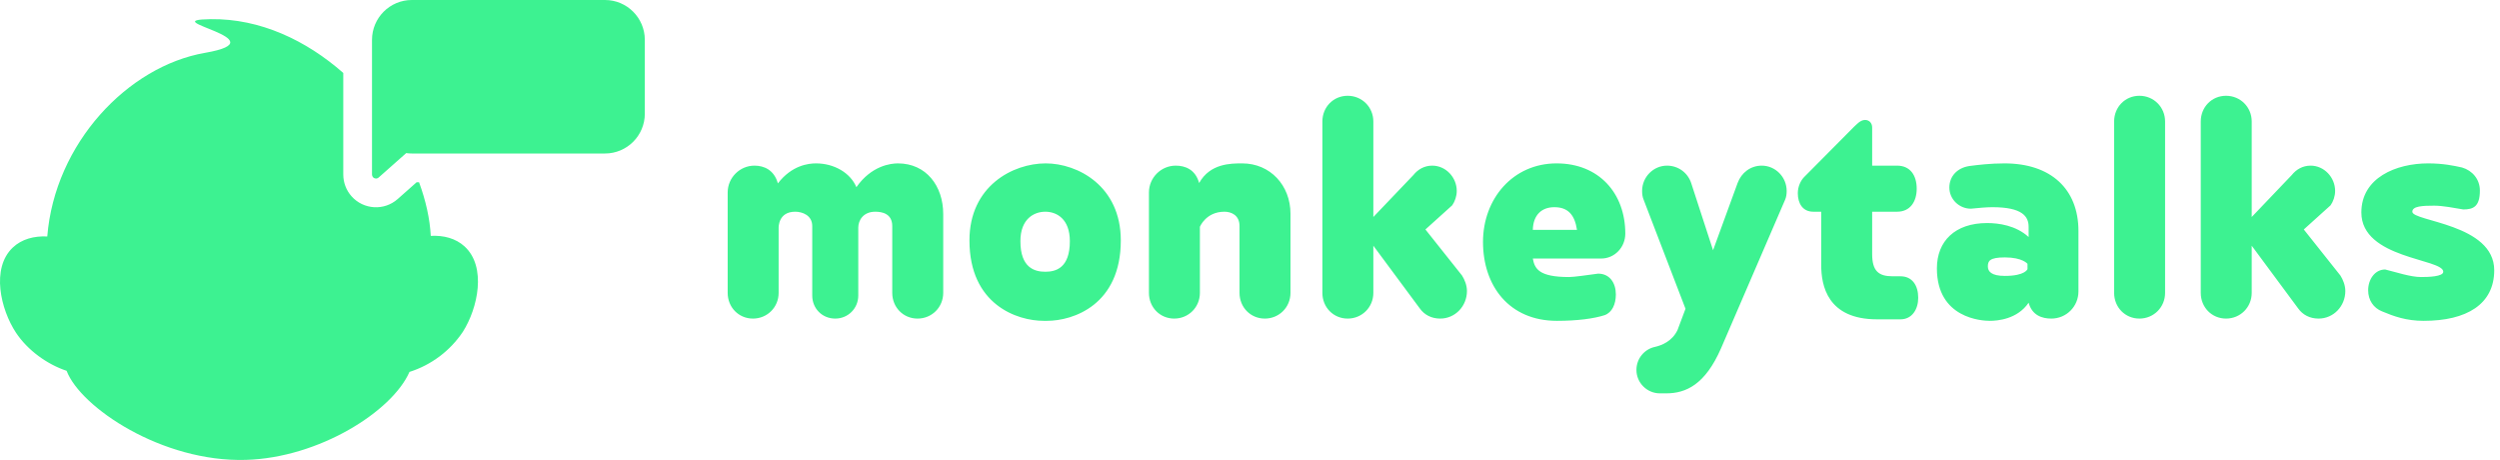
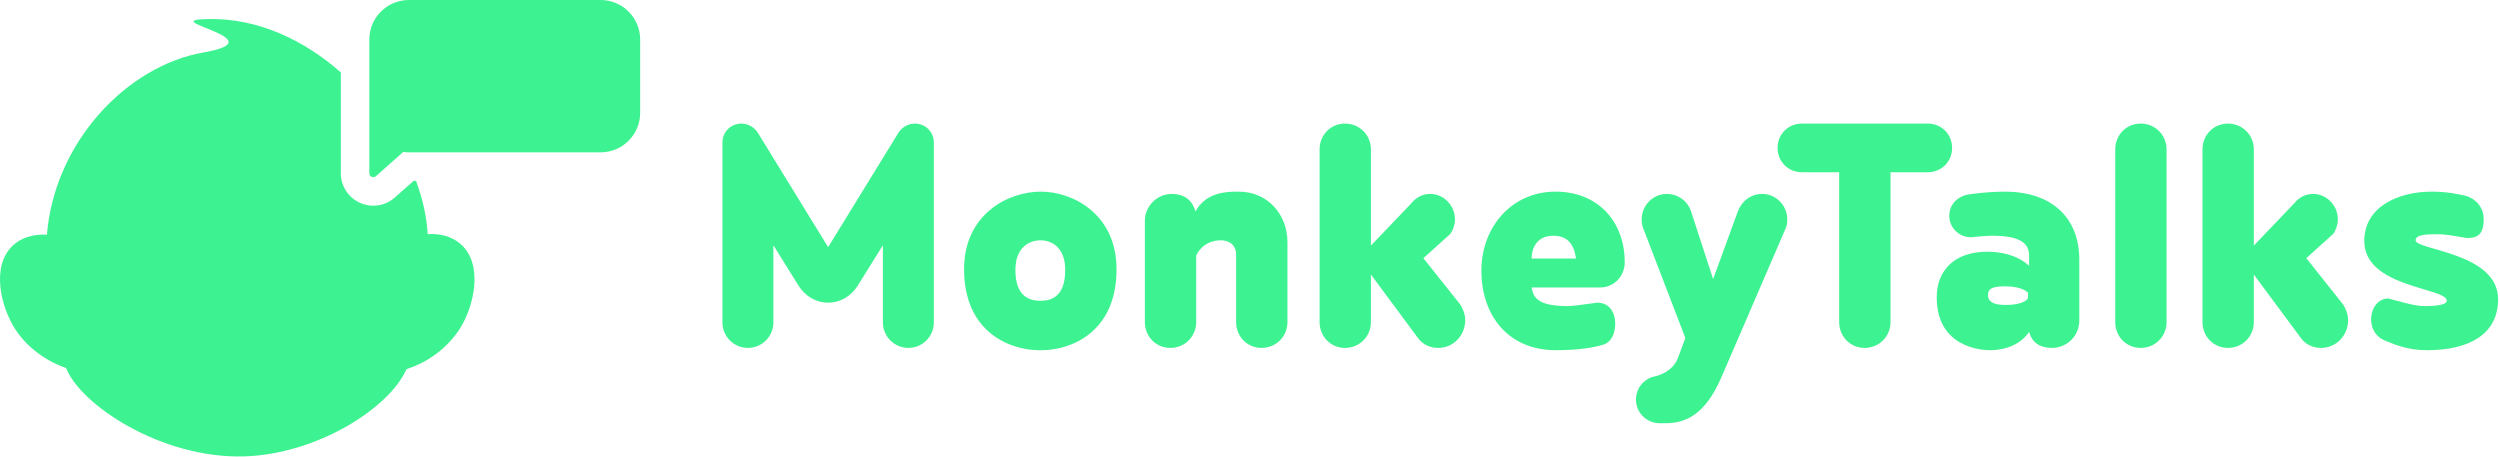
- <svg xmlns="http://www.w3.org/2000/svg" width="261px" height="48px" viewBox="0 0 261 48" version="1.1">
+ <svg xmlns="http://www.w3.org/2000/svg" width="263px" height="48px" viewBox="0 0 263 48" version="1.1">
  <g id="Page-1" stroke="none" stroke-width="1" fill="none" fill-rule="evenodd">
-     <g id="Desktop-HD-Copy-2" transform="translate(-250, -20)" fill="#3DF291">
-       <path d="M326,50.579 L326,40.092 C326,38.555 327.262,37.293 328.799,37.293 C329.785,37.293 330.849,37.727 331.243,39.146 C332.702,37.254 334.437,37.057 335.225,37.057 C337.117,37.057 338.813,38.042 339.443,39.54 C341.02,37.293 343.031,37.057 343.78,37.057 C346.737,37.057 348.511,39.422 348.511,42.339 L348.511,50.579 C348.511,52.077 347.328,53.26 345.83,53.26 C344.332,53.26 343.188,52.077 343.188,50.579 L343.188,43.601 C343.188,42.3 342.124,42.103 341.414,42.103 C340.153,42.103 339.64,43.01 339.64,43.759 L339.64,50.855 C339.64,52.195 338.576,53.26 337.236,53.26 C335.856,53.26 334.831,52.195 334.831,50.855 L334.831,43.601 C334.831,42.458 333.766,42.103 333.057,42.103 C331.283,42.103 331.322,43.719 331.322,43.798 L331.322,50.579 C331.322,52.077 330.139,53.26 328.641,53.26 C327.143,53.26 326,52.077 326,50.579 Z M359.332,53.496 L359.017,53.496 C356.218,53.496 351.251,51.801 351.251,45.099 C351.251,39.422 355.784,37.057 359.214,37.057 C362.565,37.057 367.059,39.422 367.059,45.099 C367.059,51.801 362.131,53.496 359.332,53.496 Z M359.175,48.371 C360.279,48.371 361.737,47.977 361.737,45.178 C361.737,42.852 360.357,42.103 359.175,42.103 C357.992,42.103 356.573,42.852 356.573,45.178 C356.573,47.977 358.071,48.371 359.175,48.371 Z M369.997,50.579 L369.997,40.092 C369.997,38.555 371.258,37.293 372.796,37.293 C373.781,37.293 374.846,37.688 375.24,39.107 C376.383,37.057 378.551,37.057 379.734,37.057 C382.691,37.057 384.78,39.383 384.78,42.3 L384.78,50.579 C384.78,52.077 383.598,53.26 382.1,53.26 C380.601,53.26 379.458,52.077 379.458,50.579 L379.458,43.601 C379.458,42.458 378.591,42.103 377.881,42.103 C375.95,42.103 375.319,43.68 375.319,43.68 L375.319,50.579 C375.319,52.077 374.136,53.26 372.638,53.26 C371.14,53.26 369.997,52.077 369.997,50.579 Z M393.434,42.655 L397.613,38.279 C398.086,37.688 398.756,37.293 399.584,37.293 C401.003,37.293 402.146,38.515 402.146,39.935 C402.146,40.487 401.949,41.038 401.673,41.433 L398.874,43.956 L402.698,48.765 C402.974,49.199 403.211,49.79 403.211,50.382 C403.211,51.959 401.989,53.26 400.412,53.26 C399.505,53.26 398.756,52.865 398.283,52.195 L393.434,45.651 L393.434,50.579 C393.434,52.077 392.251,53.26 390.753,53.26 C389.255,53.26 388.112,52.077 388.112,50.579 L388.112,32.681 C388.112,31.183 389.255,30 390.753,30 C392.251,30 393.434,31.183 393.434,32.681 L393.434,42.655 Z M410.09,43.995 L414.703,43.995 C414.466,42.418 413.757,41.63 412.337,41.63 C411.037,41.63 410.13,42.418 410.09,43.995 Z M417.581,52.905 C416.477,53.26 414.742,53.496 412.613,53.496 C407.607,53.496 404.887,49.83 404.887,45.257 C404.887,40.763 408.001,37.057 412.574,37.057 C416.989,37.057 419.749,40.171 419.749,44.389 C419.749,45.809 418.645,46.991 417.226,46.991 L410.09,46.991 C410.287,48.056 410.721,48.923 413.875,48.923 C414.387,48.923 415.728,48.726 416.911,48.568 C418.133,48.568 418.763,49.554 418.763,50.737 C418.763,51.762 418.369,52.629 417.581,52.905 Z M436.445,40.841 L429.743,56.374 C428.087,60.159 426.077,61.065 424.027,61.065 L423.356,61.065 C422.016,61.065 420.912,59.962 420.912,58.621 C420.912,57.438 421.74,56.453 422.844,56.216 C423.554,56.059 424.657,55.625 425.209,54.442 L426.037,52.235 L421.661,40.841 C421.543,40.565 421.504,40.25 421.504,39.935 C421.504,38.476 422.686,37.293 424.105,37.293 C425.288,37.293 426.274,38.042 426.629,39.107 L428.915,46.124 L431.478,39.107 C431.872,38.042 432.818,37.293 434.001,37.293 C435.42,37.293 436.603,38.476 436.603,39.935 C436.603,40.25 436.563,40.565 436.445,40.841 Z M448.489,53.338 L446.045,53.338 C440.841,53.338 440.21,49.79 440.21,47.662 L440.21,42.103 L439.382,42.103 C438.278,42.103 437.766,41.236 437.766,40.171 C437.766,39.462 438.081,38.831 438.436,38.476 L443.64,33.233 C443.837,33.075 444.271,32.523 444.783,32.523 C445.256,32.523 445.532,32.878 445.532,33.312 L445.532,37.293 L448.134,37.293 C449.514,37.293 450.184,38.318 450.184,39.698 C450.184,41.038 449.514,42.103 448.134,42.103 L445.532,42.103 L445.532,46.518 C445.532,48.292 446.202,48.844 447.661,48.844 L448.489,48.844 C449.711,48.844 450.342,49.79 450.342,51.091 C450.342,52.274 449.711,53.338 448.489,53.338 Z M455.842,41.788 C454.619,41.788 453.594,40.802 453.594,39.58 C453.594,38.437 454.383,37.53 455.684,37.333 C456.591,37.214 457.892,37.057 459.35,37.057 C464.199,37.057 467.077,39.737 467.077,44.113 L467.077,50.421 C467.077,51.998 465.816,53.26 464.239,53.26 C463.253,53.26 462.228,52.905 461.873,51.604 C460.691,53.338 458.601,53.496 457.813,53.496 C457.024,53.496 452.293,53.26 452.293,48.016 C452.293,45.178 454.186,43.286 457.537,43.286 C458.719,43.286 460.533,43.522 461.873,44.744 L461.873,43.68 C461.873,42.615 461.242,41.63 458.089,41.63 C457.458,41.63 456.63,41.709 455.842,41.788 Z M461.755,48.095 L461.755,47.543 C461.755,47.543 461.242,46.873 459.39,46.873 C457.773,46.873 457.616,47.267 457.616,47.819 C457.616,48.332 457.97,48.805 459.39,48.805 C461.518,48.805 461.755,48.095 461.755,48.095 Z M476.125,32.681 L476.125,50.579 C476.125,52.077 474.942,53.26 473.444,53.26 C471.946,53.26 470.803,52.077 470.803,50.579 L470.803,32.681 C470.803,31.183 471.946,30 473.444,30 C474.942,30 476.125,31.183 476.125,32.681 Z M485.173,42.655 L489.352,38.279 C489.825,37.688 490.495,37.293 491.323,37.293 C492.742,37.293 493.885,38.515 493.885,39.935 C493.885,40.487 493.688,41.038 493.412,41.433 L490.613,43.956 L494.437,48.765 C494.713,49.199 494.95,49.79 494.95,50.382 C494.95,51.959 493.728,53.26 492.151,53.26 C491.244,53.26 490.495,52.865 490.022,52.195 L485.173,45.651 L485.173,50.579 C485.173,52.077 483.99,53.26 482.492,53.26 C480.994,53.26 479.851,52.077 479.851,50.579 L479.851,32.681 C479.851,31.183 480.994,30 482.492,30 C483.99,30 485.173,31.183 485.173,32.681 L485.173,42.655 Z M507.151,37.49 C508.216,37.806 509.004,38.712 509.004,39.895 C509.004,41.59 508.295,41.866 507.27,41.866 C506.323,41.709 505.141,41.472 504.234,41.472 C503.051,41.472 501.948,41.512 501.948,42.103 C501.948,43.128 510.502,43.364 510.502,48.213 C510.502,51.762 507.624,53.496 503.13,53.496 C501.317,53.496 500.016,53.023 498.794,52.511 C497.887,52.156 497.335,51.328 497.335,50.303 C497.335,49.16 498.045,48.135 499.109,48.135 C500.252,48.411 501.75,48.923 502.854,48.923 C503.603,48.923 505.18,48.884 505.18,48.371 C505.18,46.991 496.625,47.031 496.625,42.182 C496.625,38.555 500.252,37.057 503.603,37.057 C505.141,37.057 506.284,37.293 507.151,37.49 Z M285.853,27.617 L285.853,38.223 C285.853,39.057 286.158,39.863 286.712,40.488 C287.963,41.9 290.122,42.031 291.534,40.78 L293.514,39.026 L293.766,39.026 C294.472,40.941 294.896,42.843 294.991,44.625 C296.324,44.555 297.593,44.875 298.526,45.733 C300.837,47.855 299.916,52.17 298.339,54.645 C297.009,56.631 295.043,58.107 292.765,58.83 C290.958,62.953 283.319,67.792 275.675,68.012 C266.94,68.266 258.413,62.537 256.957,58.713 C254.931,58.039 252.895,56.58 251.67,54.736 C250.06,52.303 249.054,48.014 251.327,45.851 C252.267,44.956 253.565,44.621 254.937,44.686 C255.722,34.975 263.336,26.924 271.408,25.518 C279.479,24.113 265.899,22.084 272,22 C277.182,21.929 281.988,24.22 285.853,27.617 Z M292.424,35.984 L289.545,38.534 C289.373,38.687 289.11,38.671 288.957,38.499 C288.89,38.423 288.853,38.324 288.853,38.223 L288.853,24.163 C288.853,21.864 290.716,20 293.015,20 L313.184,20 C315.483,20 317.346,21.864 317.346,24.163 L317.346,31.863 C317.346,34.162 315.483,36.026 313.184,36.026 L293.015,36.026 C292.814,36.026 292.617,36.011 292.424,35.984 Z" id="Combined-Shape" />
+     <g id="Desktop-HD-Copy" transform="translate(-250, -20)" fill="#3DF291">
+       <path d="M285.853,27.617 L285.853,38.223 C285.853,39.057 286.158,39.863 286.712,40.488 C287.963,41.9 290.122,42.031 291.534,40.78 L293.514,39.026 L293.766,39.026 C294.472,40.941 294.896,42.843 294.991,44.625 C296.324,44.555 297.593,44.875 298.526,45.733 C300.837,47.855 299.916,52.17 298.339,54.645 C297.009,56.631 295.043,58.107 292.765,58.83 C290.958,62.953 283.319,67.792 275.675,68.012 C266.94,68.266 258.413,62.537 256.957,58.713 C254.931,58.039 252.895,56.58 251.67,54.736 C250.06,52.303 249.054,48.014 251.327,45.851 C252.267,44.956 253.565,44.621 254.937,44.686 C255.722,34.975 263.336,26.924 271.408,25.518 C279.479,24.113 265.899,22.084 272,22 C277.182,21.929 281.988,24.22 285.853,27.617 Z M292.424,35.984 L289.545,38.534 C289.373,38.687 289.11,38.671 288.957,38.499 C288.89,38.423 288.853,38.324 288.853,38.223 L288.853,24.163 C288.853,21.864 290.716,20 293.015,20 L313.184,20 C315.483,20 317.346,21.864 317.346,24.163 L317.346,31.863 C317.346,34.162 315.483,36.026 313.184,36.026 L293.015,36.026 C292.814,36.026 292.617,36.011 292.424,35.984 Z M337.12,51.84 C335.8,51.84 334.68,51.12 334,50.04 L331.36,45.8 L331.36,53.92 C331.36,55.4 330.16,56.6 328.68,56.6 C327.2,56.6 326,55.4 326,53.92 L326,35 C326,33.88 326.88,33 328,33 C328.72,33 329.36,33.4 329.72,33.96 L337.12,46 L344.52,33.96 C344.88,33.4 345.52,33 346.24,33 C347.36,33 348.24,33.88 348.24,35 L348.24,53.92 C348.24,55.4 347.04,56.6 345.56,56.6 C344.08,56.6 342.88,55.4 342.88,53.92 L342.88,45.8 L340.24,50.04 C339.56,51.12 338.44,51.84 337.12,51.84 Z M359.62,56.84 L359.3,56.84 C356.46,56.84 351.42,55.12 351.42,48.32 C351.42,42.56 356.02,40.16 359.5,40.16 C362.9,40.16 367.46,42.56 367.46,48.32 C367.46,55.12 362.46,56.84 359.62,56.84 Z M359.46,51.64 C360.58,51.64 362.06,51.24 362.06,48.4 C362.06,46.04 360.66,45.28 359.46,45.28 C358.26,45.28 356.82,46.04 356.82,48.4 C356.82,51.24 358.34,51.64 359.46,51.64 Z M370.44,53.88 L370.44,43.24 C370.44,41.68 371.72,40.4 373.28,40.4 C374.28,40.4 375.36,40.8 375.76,42.24 C376.92,40.16 379.12,40.16 380.32,40.16 C383.32,40.16 385.44,42.52 385.44,45.48 L385.44,53.88 C385.44,55.4 384.24,56.6 382.72,56.6 C381.2,56.6 380.04,55.4 380.04,53.88 L380.04,46.8 C380.04,45.64 379.16,45.28 378.44,45.28 C376.48,45.28 375.84,46.88 375.84,46.88 L375.84,53.88 C375.84,55.4 374.64,56.6 373.12,56.6 C371.6,56.6 370.44,55.4 370.44,53.88 Z M394.221,45.84 L398.461,41.4 C398.941,40.8 399.621,40.4 400.461,40.4 C401.901,40.4 403.061,41.64 403.061,43.08 C403.061,43.64 402.861,44.2 402.581,44.6 L399.741,47.16 L403.621,52.04 C403.901,52.48 404.141,53.08 404.141,53.68 C404.141,55.28 402.901,56.6 401.301,56.6 C400.381,56.6 399.621,56.2 399.141,55.52 L394.221,48.88 L394.221,53.88 C394.221,55.4 393.021,56.6 391.501,56.6 C389.981,56.6 388.821,55.4 388.821,53.88 L388.821,35.72 C388.821,34.2 389.981,33 391.501,33 C393.021,33 394.221,34.2 394.221,35.72 L394.221,45.84 Z M411.121,47.2 L415.801,47.2 C415.561,45.6 414.841,44.8 413.401,44.8 C412.081,44.8 411.161,45.6 411.121,47.2 Z M418.721,56.24 C417.601,56.6 415.841,56.84 413.681,56.84 C408.601,56.84 405.841,53.12 405.841,48.48 C405.841,43.92 409.001,40.16 413.641,40.16 C418.121,40.16 420.921,43.32 420.921,47.6 C420.921,49.04 419.801,50.24 418.361,50.24 L411.121,50.24 C411.321,51.32 411.761,52.2 414.961,52.2 C415.481,52.2 416.841,52 418.041,51.84 C419.281,51.84 419.921,52.84 419.921,54.04 C419.921,55.08 419.521,55.96 418.721,56.24 Z M437.861,44 L431.061,59.76 C429.381,63.6 427.341,64.52 425.261,64.52 L424.581,64.52 C423.221,64.52 422.101,63.4 422.101,62.04 C422.101,60.84 422.941,59.84 424.061,59.6 C424.781,59.44 425.901,59 426.461,57.8 L427.301,55.56 L422.861,44 C422.741,43.72 422.701,43.4 422.701,43.08 C422.701,41.6 423.901,40.4 425.341,40.4 C426.541,40.4 427.541,41.16 427.901,42.24 L430.221,49.36 L432.821,42.24 C433.221,41.16 434.181,40.4 435.381,40.4 C436.821,40.4 438.021,41.6 438.021,43.08 C438.021,43.4 437.981,43.72 437.861,44 Z M448.881,38.12 L448.881,53.88 C448.881,55.4 447.681,56.6 446.161,56.6 C444.641,56.6 443.481,55.4 443.481,53.88 L443.481,38.12 L439.561,38.12 C438.121,38.12 437.001,37 437.001,35.56 C437.001,34.12 438.121,33 439.561,33 L452.801,33 C454.241,33 455.361,34.12 455.361,35.56 C455.361,37 454.241,38.12 452.801,38.12 L448.881,38.12 Z M457.342,44.96 C456.102,44.96 455.062,43.96 455.062,42.72 C455.062,41.56 455.862,40.64 457.182,40.44 C458.102,40.32 459.422,40.16 460.902,40.16 C465.822,40.16 468.742,42.88 468.742,47.32 L468.742,53.72 C468.742,55.32 467.462,56.6 465.862,56.6 C464.862,56.6 463.822,56.24 463.462,54.92 C462.262,56.68 460.142,56.84 459.342,56.84 C458.542,56.84 453.742,56.6 453.742,51.28 C453.742,48.4 455.662,46.48 459.062,46.48 C460.262,46.48 462.102,46.72 463.462,47.96 L463.462,46.88 C463.462,45.8 462.822,44.8 459.622,44.8 C458.982,44.8 458.142,44.88 457.342,44.96 Z M463.342,51.36 L463.342,50.8 C463.342,50.8 462.822,50.12 460.942,50.12 C459.302,50.12 459.142,50.52 459.142,51.08 C459.142,51.6 459.502,52.08 460.942,52.08 C463.102,52.08 463.342,51.36 463.342,51.36 Z M477.922,35.72 L477.922,53.88 C477.922,55.4 476.722,56.6 475.202,56.6 C473.682,56.6 472.522,55.4 472.522,53.88 L472.522,35.72 C472.522,34.2 473.682,33 475.202,33 C476.722,33 477.922,34.2 477.922,35.72 Z M487.102,45.84 L491.342,41.4 C491.822,40.8 492.502,40.4 493.342,40.4 C494.782,40.4 495.942,41.64 495.942,43.08 C495.942,43.64 495.742,44.2 495.462,44.6 L492.622,47.16 L496.502,52.04 C496.782,52.48 497.022,53.08 497.022,53.68 C497.022,55.28 495.782,56.6 494.182,56.6 C493.262,56.6 492.502,56.2 492.022,55.52 L487.102,48.88 L487.102,53.88 C487.102,55.4 485.902,56.6 484.382,56.6 C482.862,56.6 481.702,55.4 481.702,53.88 L481.702,35.72 C481.702,34.2 482.862,33 484.382,33 C485.902,33 487.102,34.2 487.102,35.72 L487.102,45.84 Z M509.402,40.6 C510.482,40.92 511.282,41.84 511.282,43.04 C511.282,44.76 510.562,45.04 509.522,45.04 C508.562,44.88 507.362,44.64 506.442,44.64 C505.242,44.64 504.122,44.68 504.122,45.28 C504.122,46.32 512.802,46.56 512.802,51.48 C512.802,55.08 509.882,56.84 505.322,56.84 C503.482,56.84 502.162,56.36 500.922,55.84 C500.002,55.48 499.442,54.64 499.442,53.6 C499.442,52.44 500.162,51.4 501.242,51.4 C502.402,51.68 503.922,52.2 505.042,52.2 C505.802,52.2 507.402,52.16 507.402,51.64 C507.402,50.24 498.722,50.28 498.722,45.36 C498.722,41.68 502.402,40.16 505.802,40.16 C507.362,40.16 508.522,40.4 509.402,40.6 Z" id="Combined-Shape" />
    </g>
  </g>
</svg>
